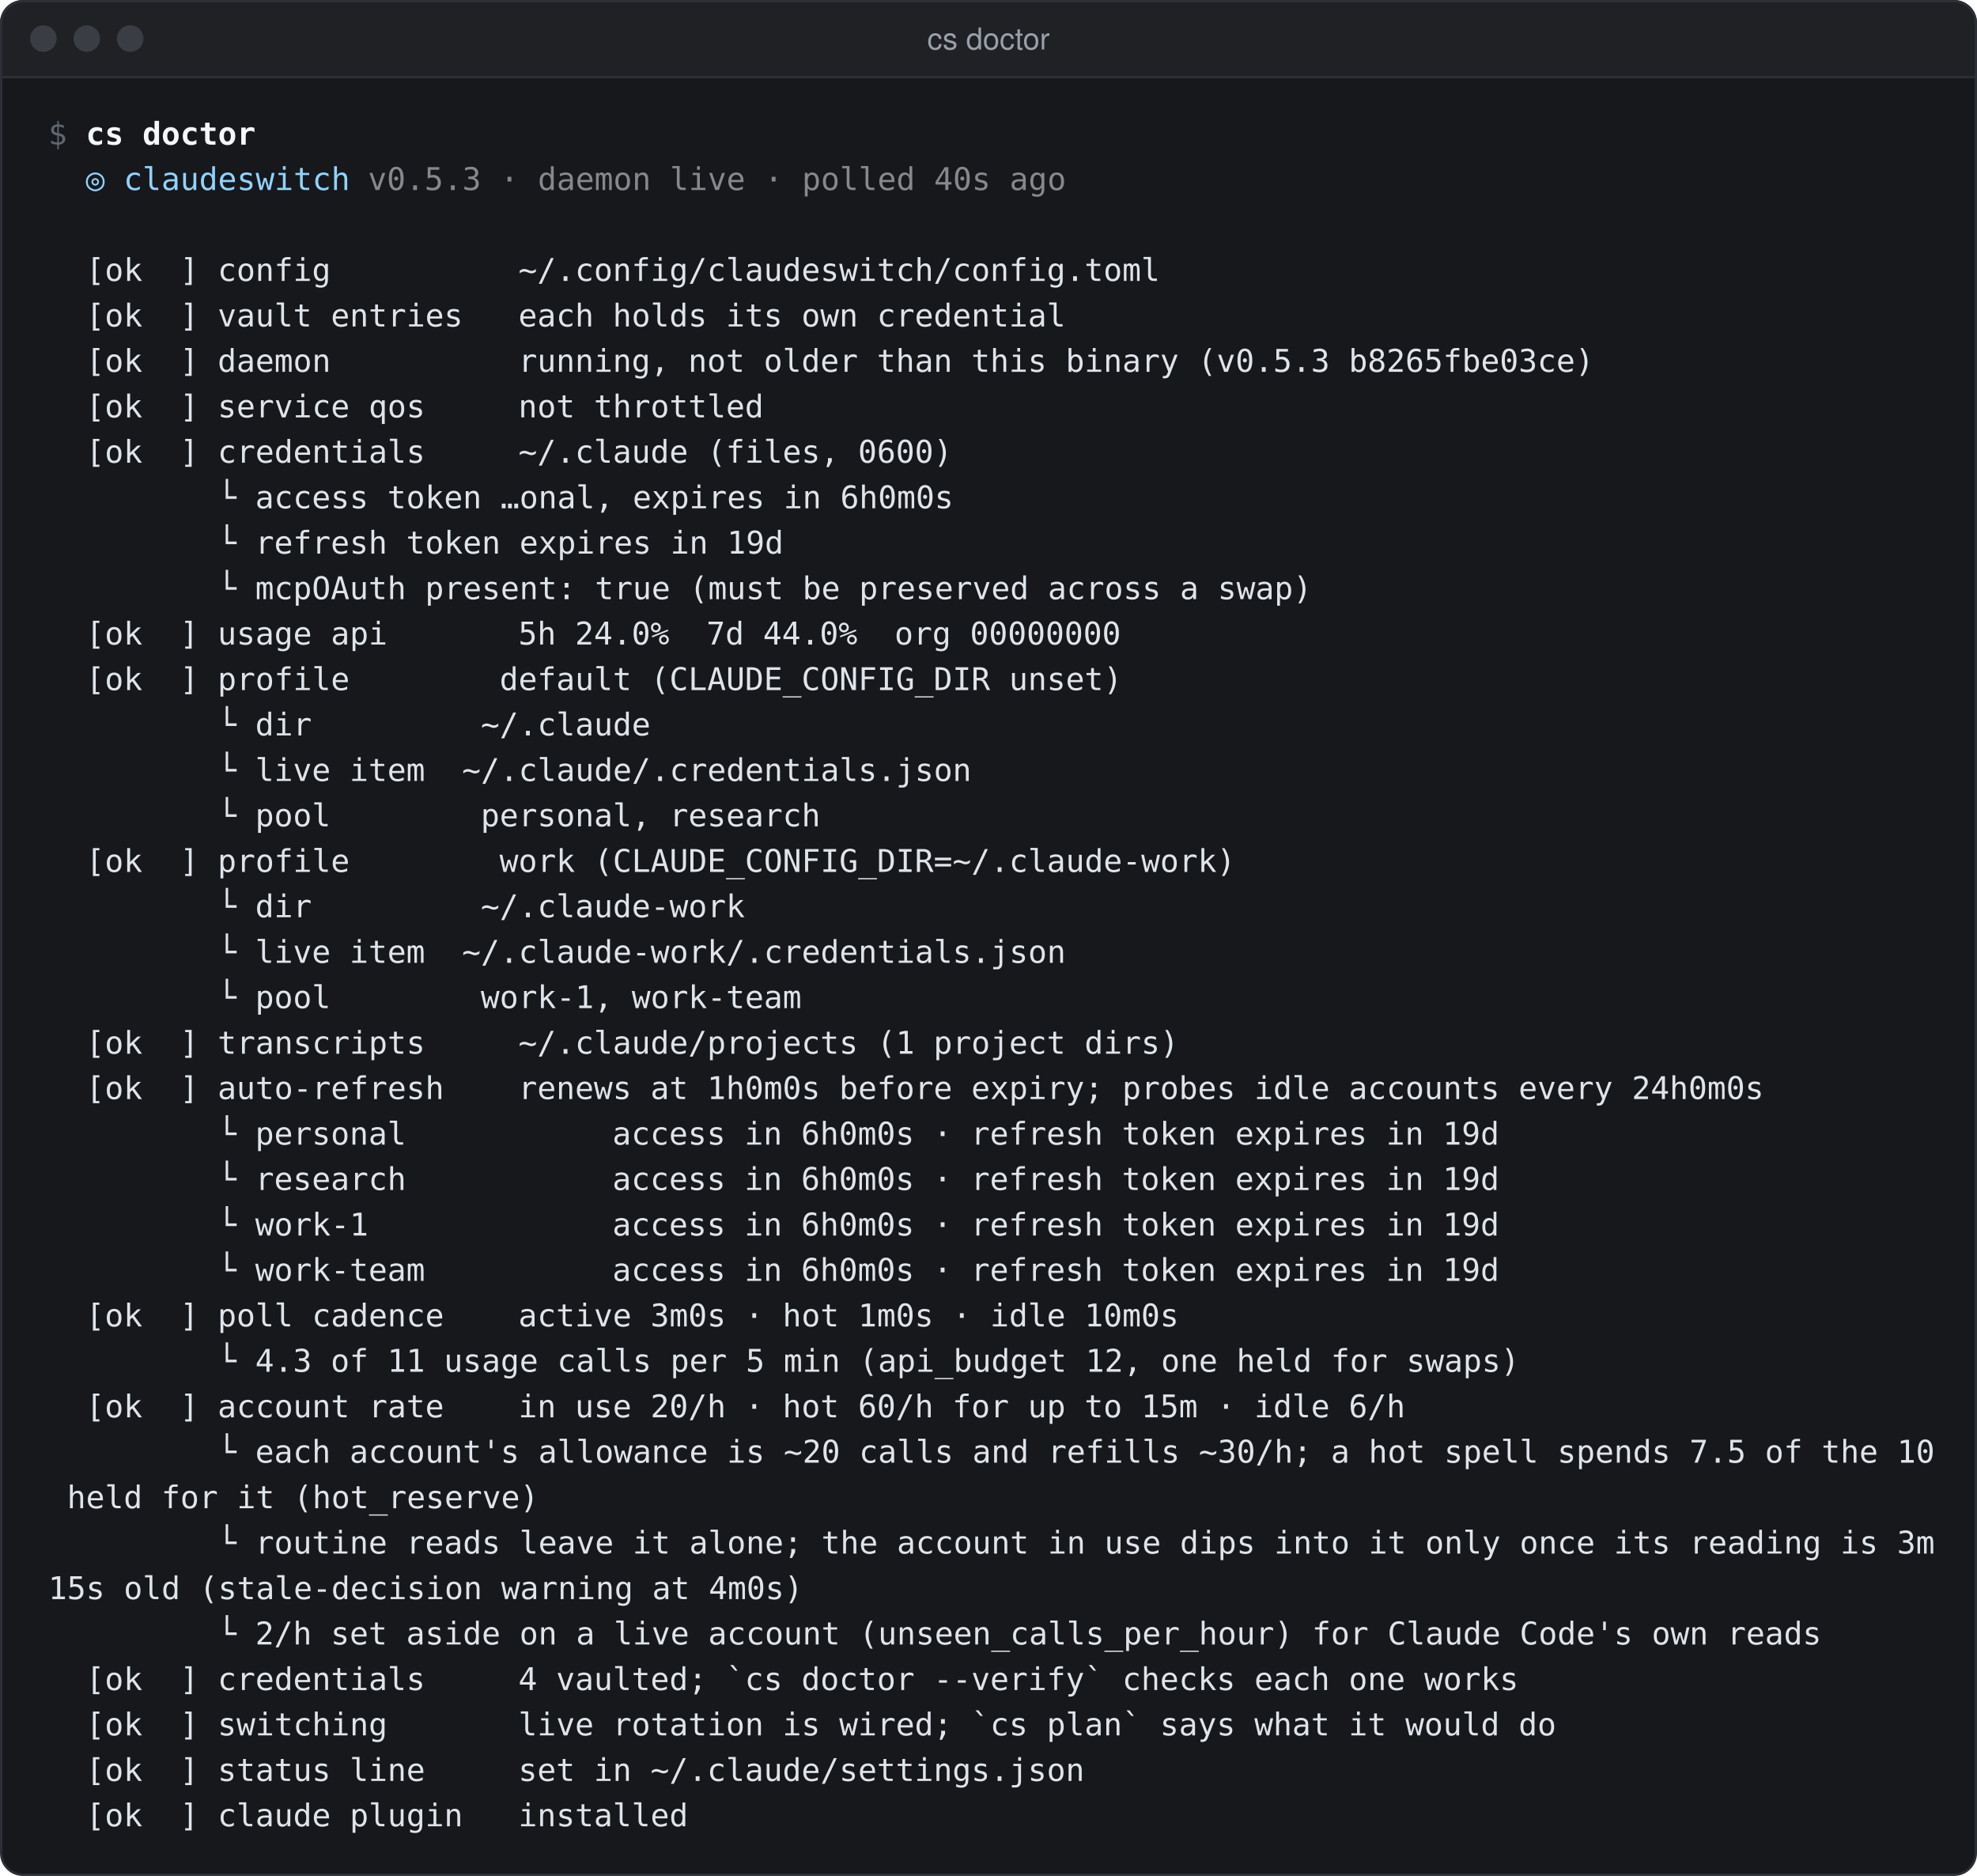
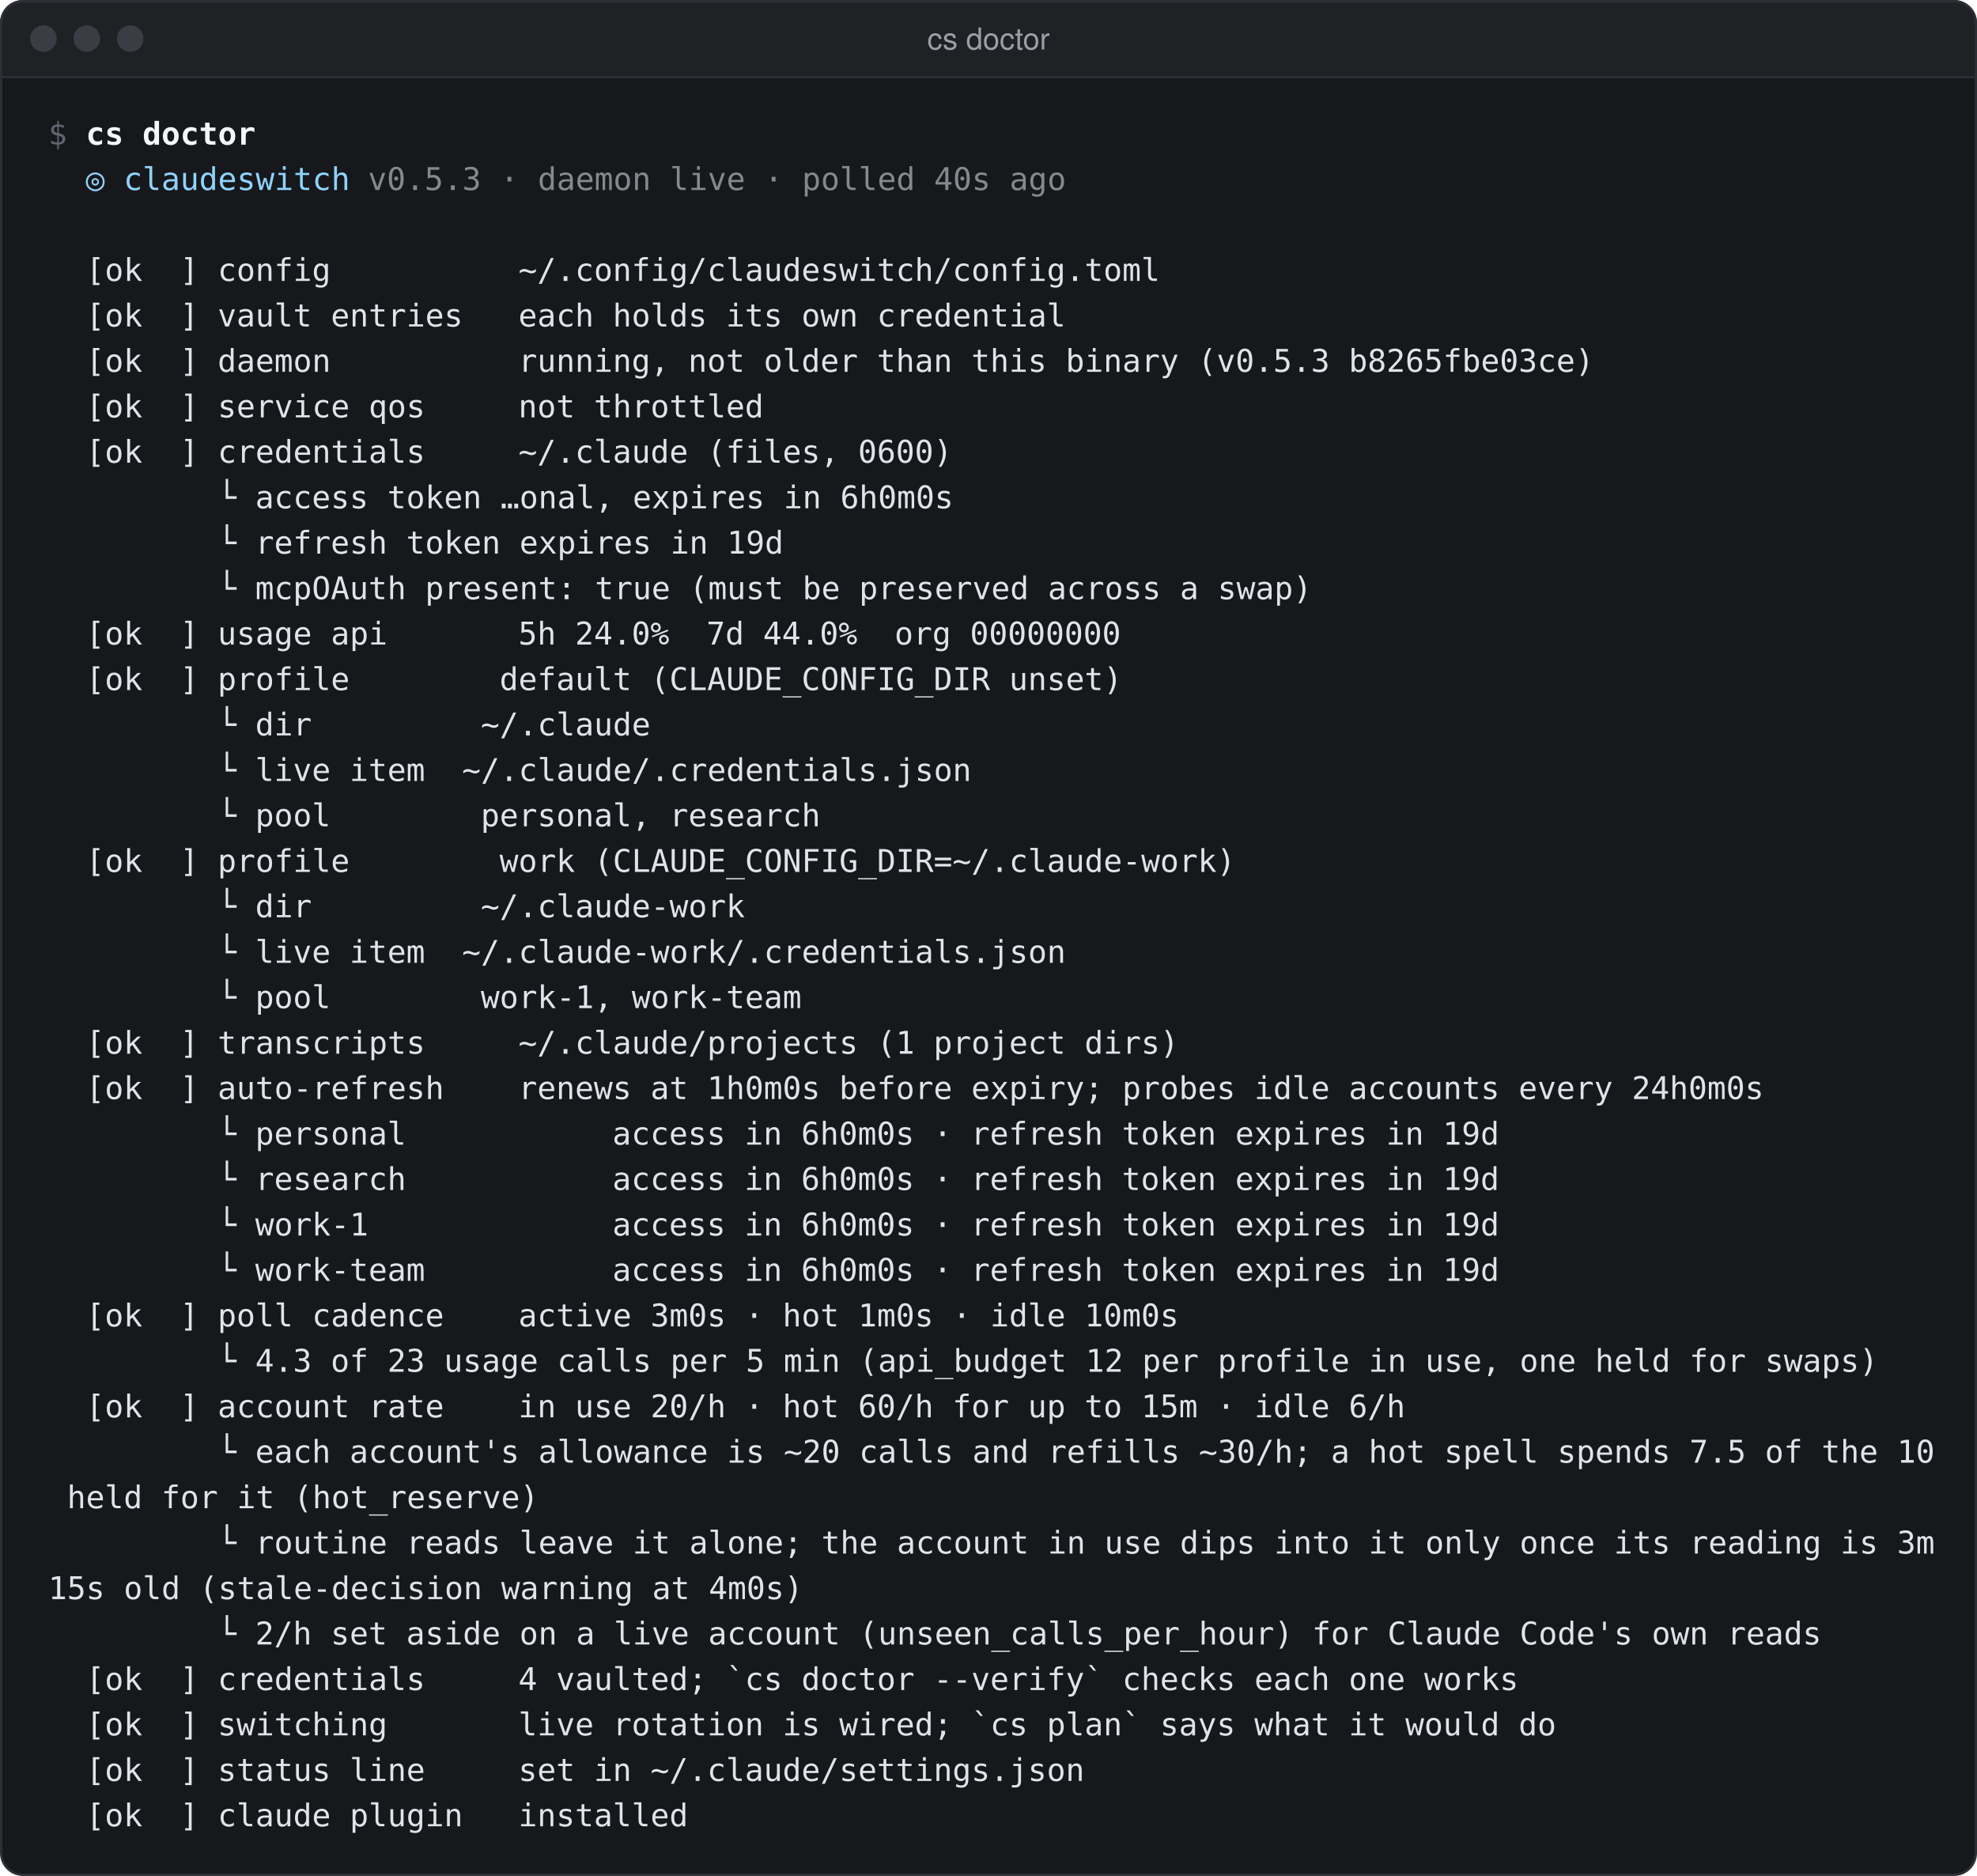
<svg xmlns="http://www.w3.org/2000/svg" width="820" height="778" viewBox="0 0 820 778" role="img" aria-label="cs doctor">
  <rect x="0.5" y="0.5" width="819" height="777" rx="9" fill="#17181b" stroke="#2c2f35" />
  <path d="M0.5 32 V9.5 a9 9 0 0 1 9 -9 H810.5 a9 9 0 0 1 9 9 V32 Z" fill="#1f2125" stroke="#2c2f35" />
  <circle cx="18" cy="16" r="5.5" fill="#3a3d43" />
  <circle cx="36" cy="16" r="5.5" fill="#3a3d43" />
  <circle cx="54" cy="16" r="5.5" fill="#3a3d43" />
  <text x="410.0" y="20.5" text-anchor="middle" fill="#9aa0aa" font-family="Geist, -apple-system, BlinkMacSystemFont, Segoe UI, Helvetica, Arial, sans-serif" font-size="12.5">cs doctor</text>
  <g font-family="'Geist Mono', ui-monospace, SFMono-Regular, Menlo, Consolas, 'DejaVu Sans Mono', 'Liberation Mono', monospace" font-size="13.0" fill="#dfe4ea" style="font-variant-ligatures:none;font-feature-settings:'liga' 0,'calt' 0" xml:space="preserve">
    <text x="20.0" y="60.0" fill="#5f6670" textLength="7.8" lengthAdjust="spacingAndGlyphs">$</text>
    <text x="35.6" y="60.0" fill="#f4f7fa" font-weight="700" textLength="70.2" lengthAdjust="spacingAndGlyphs">cs doctor</text>
    <text x="35.6" y="78.8" fill="#8fd3ff" textLength="109.2" lengthAdjust="spacingAndGlyphs">◎ claudeswitch</text>
    <text x="152.6" y="78.8" fill-opacity="0.55" textLength="288.6" lengthAdjust="spacingAndGlyphs">v0.5.3 · daemon live · polled 40s ago</text>
    <text x="35.6" y="116.5" textLength="23.4" lengthAdjust="spacingAndGlyphs">[ok</text>
    <text x="74.6" y="116.5" textLength="62.4" lengthAdjust="spacingAndGlyphs">] config</text>
    <text x="215.0" y="116.5" textLength="265.2" lengthAdjust="spacingAndGlyphs">~/.config/claudeswitch/config.toml</text>
    <text x="35.6" y="135.4" textLength="23.4" lengthAdjust="spacingAndGlyphs">[ok</text>
    <text x="74.6" y="135.4" textLength="117.0" lengthAdjust="spacingAndGlyphs">] vault entries</text>
    <text x="215.0" y="135.4" textLength="226.2" lengthAdjust="spacingAndGlyphs">each holds its own credential</text>
    <text x="35.6" y="154.2" textLength="23.4" lengthAdjust="spacingAndGlyphs">[ok</text>
    <text x="74.6" y="154.2" textLength="62.4" lengthAdjust="spacingAndGlyphs">] daemon</text>
    <text x="215.0" y="154.2" textLength="444.6" lengthAdjust="spacingAndGlyphs">running, not older than this binary (v0.5.3 b8265fbe03ce)</text>
    <text x="35.6" y="173.1" textLength="23.4" lengthAdjust="spacingAndGlyphs">[ok</text>
    <text x="74.6" y="173.1" textLength="101.4" lengthAdjust="spacingAndGlyphs">] service qos</text>
    <text x="215.0" y="173.1" textLength="101.4" lengthAdjust="spacingAndGlyphs">not throttled</text>
    <text x="35.6" y="191.9" textLength="23.4" lengthAdjust="spacingAndGlyphs">[ok</text>
    <text x="74.6" y="191.9" textLength="101.4" lengthAdjust="spacingAndGlyphs">] credentials</text>
    <text x="215.0" y="191.9" textLength="179.4" lengthAdjust="spacingAndGlyphs">~/.claude (files, 0600)</text>
    <text x="90.2" y="210.8" textLength="304.2" lengthAdjust="spacingAndGlyphs">└ access token …onal, expires in 6h0m0s</text>
    <text x="90.2" y="229.6" textLength="234.0" lengthAdjust="spacingAndGlyphs">└ refresh token expires in 19d</text>
    <text x="90.2" y="248.5" textLength="452.4" lengthAdjust="spacingAndGlyphs">└ mcpOAuth present: true (must be preserved across a swap)</text>
    <text x="35.6" y="267.3" textLength="23.4" lengthAdjust="spacingAndGlyphs">[ok</text>
    <text x="74.6" y="267.3" textLength="85.8" lengthAdjust="spacingAndGlyphs">] usage api</text>
    <text x="215.0" y="267.3" textLength="62.4" lengthAdjust="spacingAndGlyphs">5h 24.0%</text>
    <text x="293.0" y="267.3" textLength="62.4" lengthAdjust="spacingAndGlyphs">7d 44.0%</text>
    <text x="371.0" y="267.3" textLength="93.6" lengthAdjust="spacingAndGlyphs">org 00000000</text>
    <text x="35.6" y="286.2" textLength="23.4" lengthAdjust="spacingAndGlyphs">[ok</text>
    <text x="74.6" y="286.2" textLength="70.2" lengthAdjust="spacingAndGlyphs">] profile</text>
    <text x="207.2" y="286.2" textLength="257.4" lengthAdjust="spacingAndGlyphs">default (CLAUDE_CONFIG_DIR unset)</text>
    <text x="90.2" y="305.0" textLength="39.0" lengthAdjust="spacingAndGlyphs">└ dir</text>
    <text x="199.4" y="305.0" textLength="70.2" lengthAdjust="spacingAndGlyphs">~/.claude</text>
    <text x="90.2" y="323.9" textLength="85.8" lengthAdjust="spacingAndGlyphs">└ live item</text>
    <text x="191.6" y="323.9" textLength="210.6" lengthAdjust="spacingAndGlyphs">~/.claude/.credentials.json</text>
    <text x="90.2" y="342.7" textLength="46.8" lengthAdjust="spacingAndGlyphs">└ pool</text>
    <text x="199.4" y="342.7" textLength="140.4" lengthAdjust="spacingAndGlyphs">personal, research</text>
    <text x="35.6" y="361.6" textLength="23.4" lengthAdjust="spacingAndGlyphs">[ok</text>
    <text x="74.6" y="361.6" textLength="70.2" lengthAdjust="spacingAndGlyphs">] profile</text>
    <text x="207.2" y="361.6" textLength="304.2" lengthAdjust="spacingAndGlyphs">work (CLAUDE_CONFIG_DIR=~/.claude-work)</text>
    <text x="90.2" y="380.4" textLength="39.0" lengthAdjust="spacingAndGlyphs">└ dir</text>
    <text x="199.4" y="380.4" textLength="109.2" lengthAdjust="spacingAndGlyphs">~/.claude-work</text>
    <text x="90.2" y="399.3" textLength="85.8" lengthAdjust="spacingAndGlyphs">└ live item</text>
    <text x="191.6" y="399.3" textLength="249.6" lengthAdjust="spacingAndGlyphs">~/.claude-work/.credentials.json</text>
    <text x="90.2" y="418.1" textLength="46.8" lengthAdjust="spacingAndGlyphs">└ pool</text>
    <text x="199.4" y="418.1" textLength="132.6" lengthAdjust="spacingAndGlyphs">work-1, work-team</text>
    <text x="35.6" y="437.0" textLength="23.4" lengthAdjust="spacingAndGlyphs">[ok</text>
    <text x="74.6" y="437.0" textLength="101.4" lengthAdjust="spacingAndGlyphs">] transcripts</text>
    <text x="215.0" y="437.0" textLength="273.0" lengthAdjust="spacingAndGlyphs">~/.claude/projects (1 project dirs)</text>
    <text x="35.6" y="455.8" textLength="23.4" lengthAdjust="spacingAndGlyphs">[ok</text>
    <text x="74.6" y="455.8" textLength="109.2" lengthAdjust="spacingAndGlyphs">] auto-refresh</text>
    <text x="215.0" y="455.8" textLength="514.8" lengthAdjust="spacingAndGlyphs">renews at 1h0m0s before expiry; probes idle accounts every 24h0m0s</text>
    <text x="90.2" y="474.7" textLength="78.0" lengthAdjust="spacingAndGlyphs">└ personal</text>
    <text x="254.0" y="474.7" textLength="366.6" lengthAdjust="spacingAndGlyphs">access in 6h0m0s · refresh token expires in 19d</text>
    <text x="90.2" y="493.5" textLength="78.0" lengthAdjust="spacingAndGlyphs">└ research</text>
    <text x="254.0" y="493.5" textLength="366.6" lengthAdjust="spacingAndGlyphs">access in 6h0m0s · refresh token expires in 19d</text>
    <text x="90.2" y="512.4" textLength="62.4" lengthAdjust="spacingAndGlyphs">└ work-1</text>
    <text x="254.0" y="512.4" textLength="366.6" lengthAdjust="spacingAndGlyphs">access in 6h0m0s · refresh token expires in 19d</text>
    <text x="90.2" y="531.2" textLength="85.8" lengthAdjust="spacingAndGlyphs">└ work-team</text>
    <text x="254.0" y="531.2" textLength="366.6" lengthAdjust="spacingAndGlyphs">access in 6h0m0s · refresh token expires in 19d</text>
    <text x="35.6" y="550.1" textLength="23.4" lengthAdjust="spacingAndGlyphs">[ok</text>
    <text x="74.6" y="550.1" textLength="109.2" lengthAdjust="spacingAndGlyphs">] poll cadence</text>
    <text x="215.0" y="550.1" textLength="273.0" lengthAdjust="spacingAndGlyphs">active 3m0s · hot 1m0s · idle 10m0s</text>
-     <text x="90.2" y="568.9" textLength="538.2" lengthAdjust="spacingAndGlyphs">└ 4.3 of 11 usage calls per 5 min (api_budget 12, one held for swaps)</text>
+     <text x="90.2" y="568.9" textLength="686.4" lengthAdjust="spacingAndGlyphs">└ 4.3 of 23 usage calls per 5 min (api_budget 12 per profile in use, one held for swaps)</text>
    <text x="35.6" y="587.8" textLength="23.4" lengthAdjust="spacingAndGlyphs">[ok</text>
    <text x="74.6" y="587.8" textLength="109.2" lengthAdjust="spacingAndGlyphs">] account rate</text>
    <text x="215.0" y="587.8" textLength="366.6" lengthAdjust="spacingAndGlyphs">in use 20/h · hot 60/h for up to 15m · idle 6/h</text>
    <text x="90.2" y="606.6" textLength="709.8" lengthAdjust="spacingAndGlyphs">└ each account's allowance is ~20 calls and refills ~30/h; a hot spell spends 7.5 of the 10</text>
    <text x="27.8" y="625.5" textLength="195.0" lengthAdjust="spacingAndGlyphs">held for it (hot_reserve)</text>
    <text x="90.2" y="644.3" textLength="709.8" lengthAdjust="spacingAndGlyphs">└ routine reads leave it alone; the account in use dips into it only once its reading is 3m</text>
    <text x="20.0" y="663.2" textLength="312.0" lengthAdjust="spacingAndGlyphs">15s old (stale-decision warning at 4m0s)</text>
    <text x="90.2" y="682.0" textLength="663.0" lengthAdjust="spacingAndGlyphs">└ 2/h set aside on a live account (unseen_calls_per_hour) for Claude Code's own reads</text>
    <text x="35.6" y="700.9" textLength="23.4" lengthAdjust="spacingAndGlyphs">[ok</text>
    <text x="74.6" y="700.9" textLength="101.4" lengthAdjust="spacingAndGlyphs">] credentials</text>
    <text x="215.0" y="700.9" textLength="413.4" lengthAdjust="spacingAndGlyphs">4 vaulted; `cs doctor --verify` checks each one works</text>
    <text x="35.6" y="719.7" textLength="23.4" lengthAdjust="spacingAndGlyphs">[ok</text>
    <text x="74.6" y="719.7" textLength="85.8" lengthAdjust="spacingAndGlyphs">] switching</text>
    <text x="215.0" y="719.7" textLength="429.0" lengthAdjust="spacingAndGlyphs">live rotation is wired; `cs plan` says what it would do</text>
    <text x="35.6" y="738.6" textLength="23.4" lengthAdjust="spacingAndGlyphs">[ok</text>
    <text x="74.6" y="738.6" textLength="101.4" lengthAdjust="spacingAndGlyphs">] status line</text>
    <text x="215.0" y="738.6" textLength="234.0" lengthAdjust="spacingAndGlyphs">set in ~/.claude/settings.json</text>
    <text x="35.6" y="757.4" textLength="23.4" lengthAdjust="spacingAndGlyphs">[ok</text>
    <text x="74.6" y="757.4" textLength="117.0" lengthAdjust="spacingAndGlyphs">] claude plugin</text>
    <text x="215.0" y="757.4" textLength="70.2" lengthAdjust="spacingAndGlyphs">installed</text>
  </g>
</svg>
